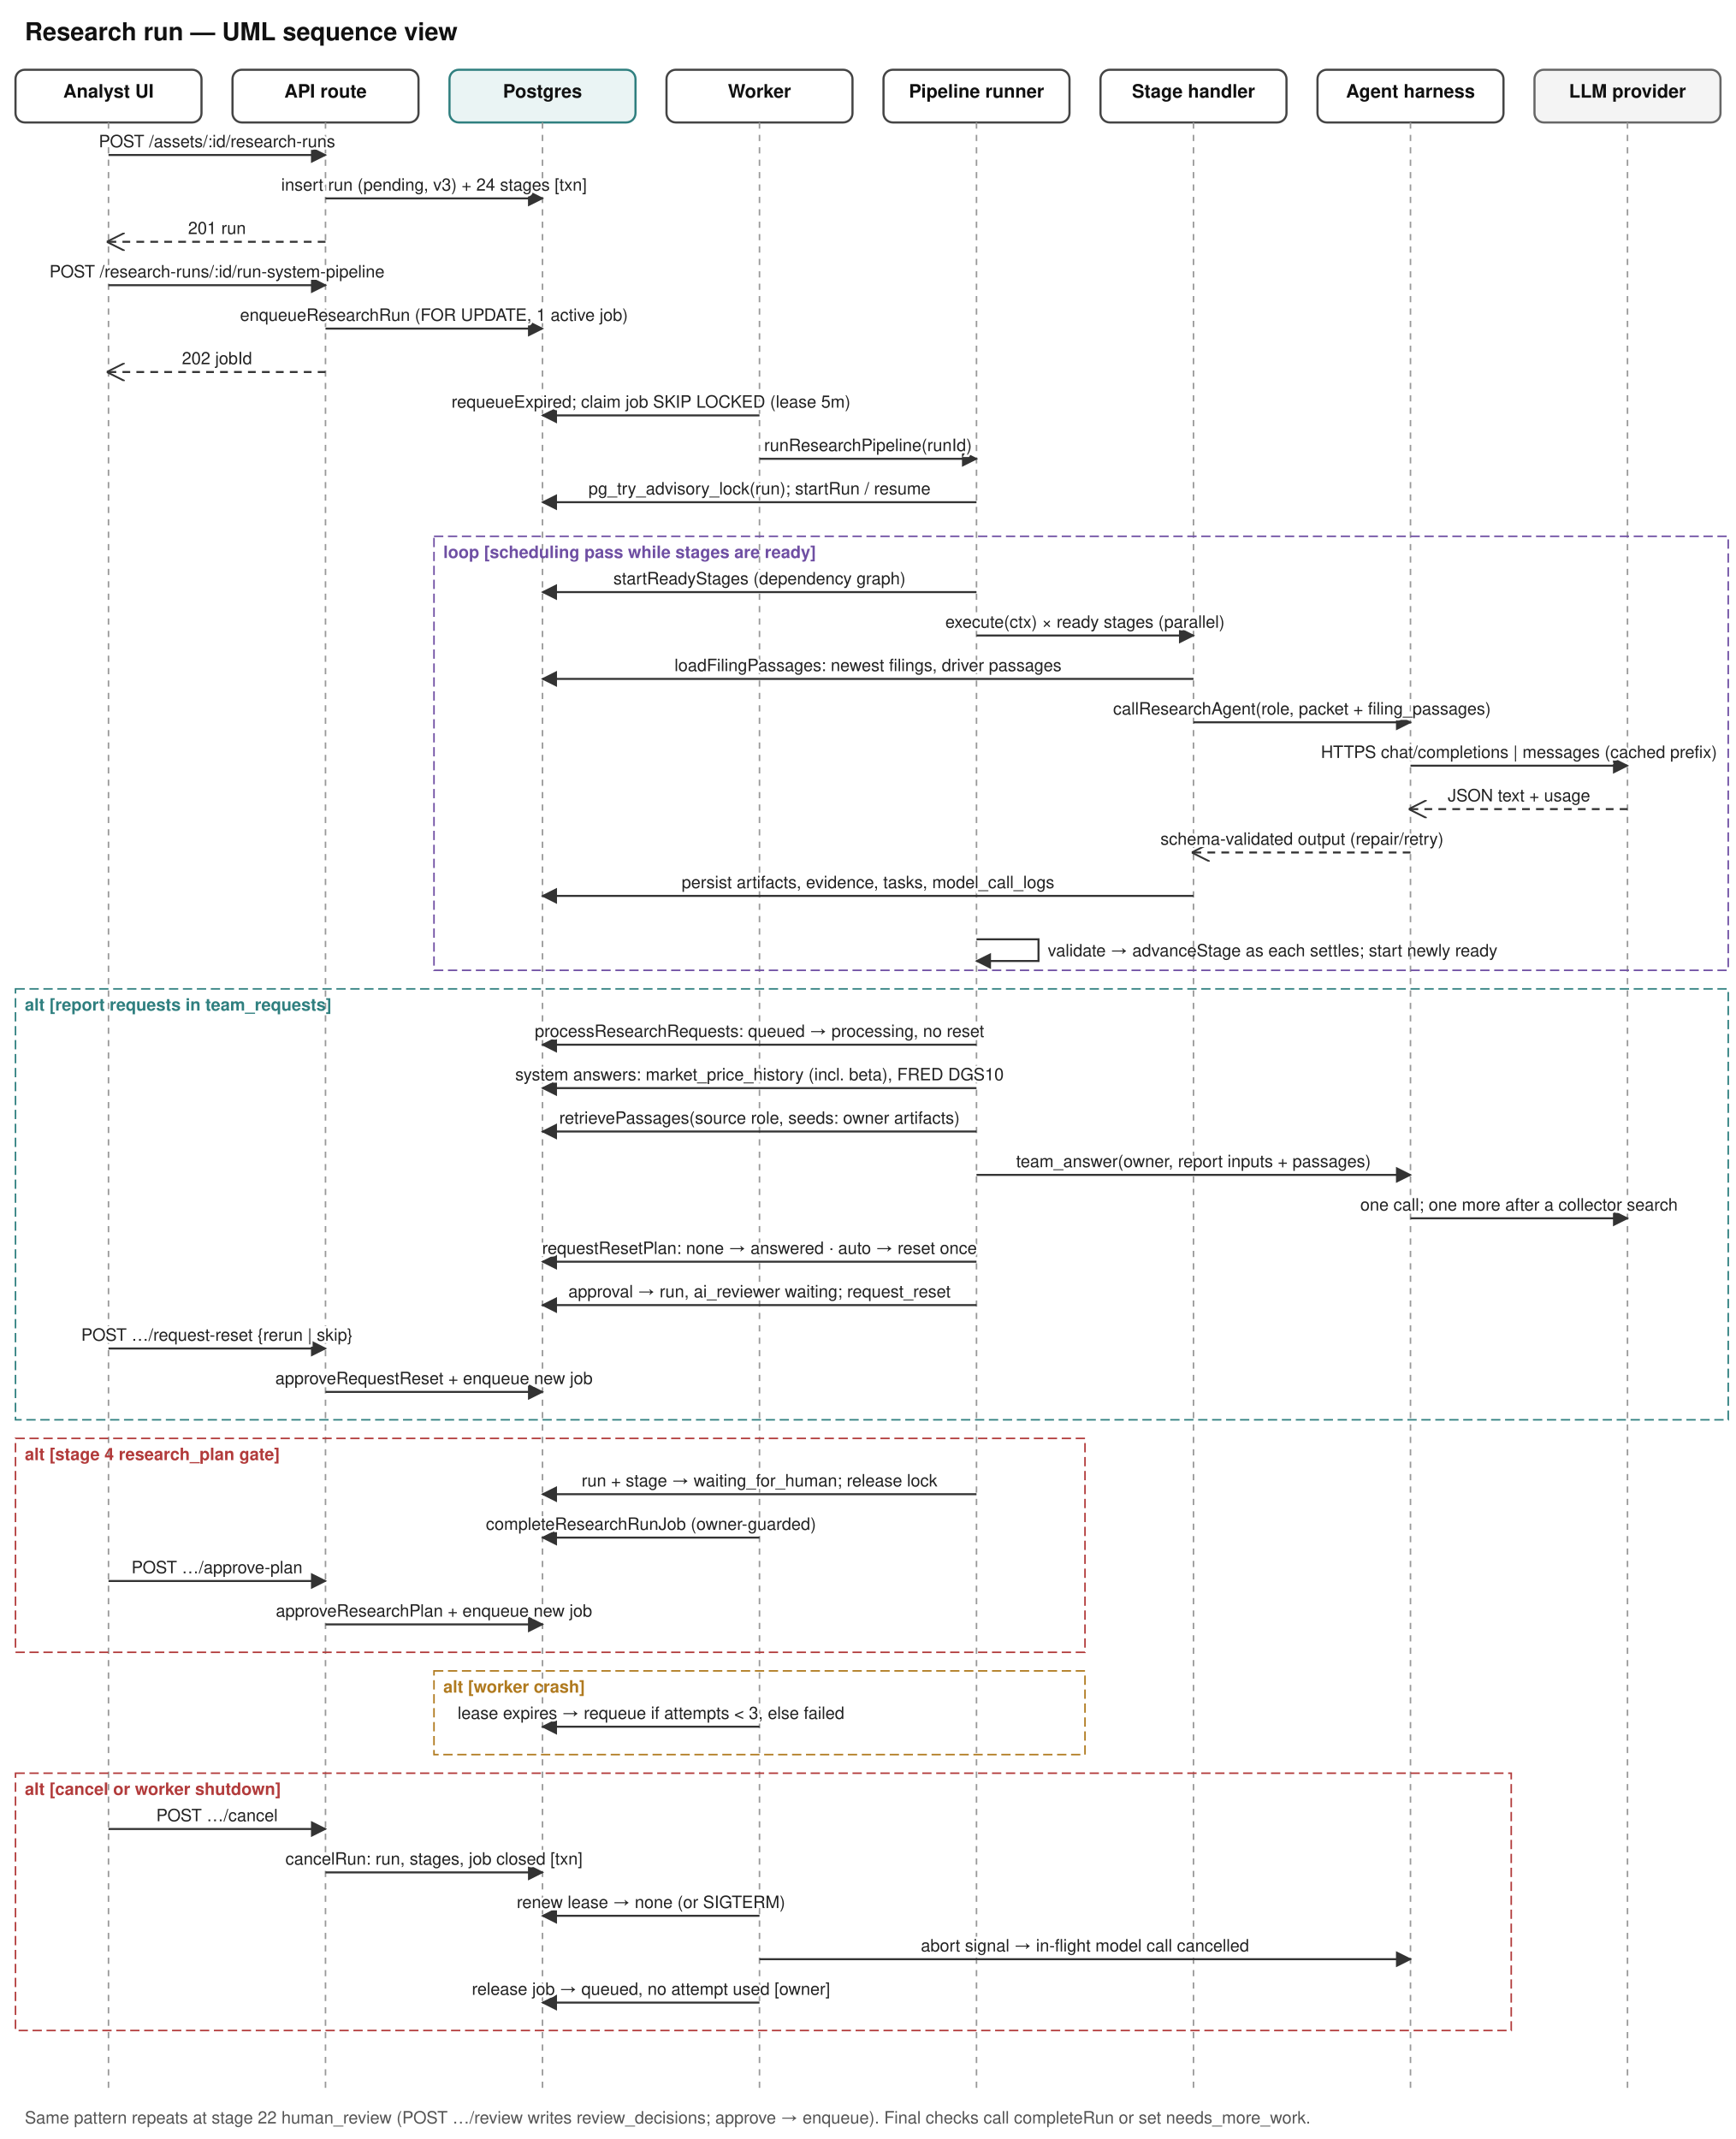
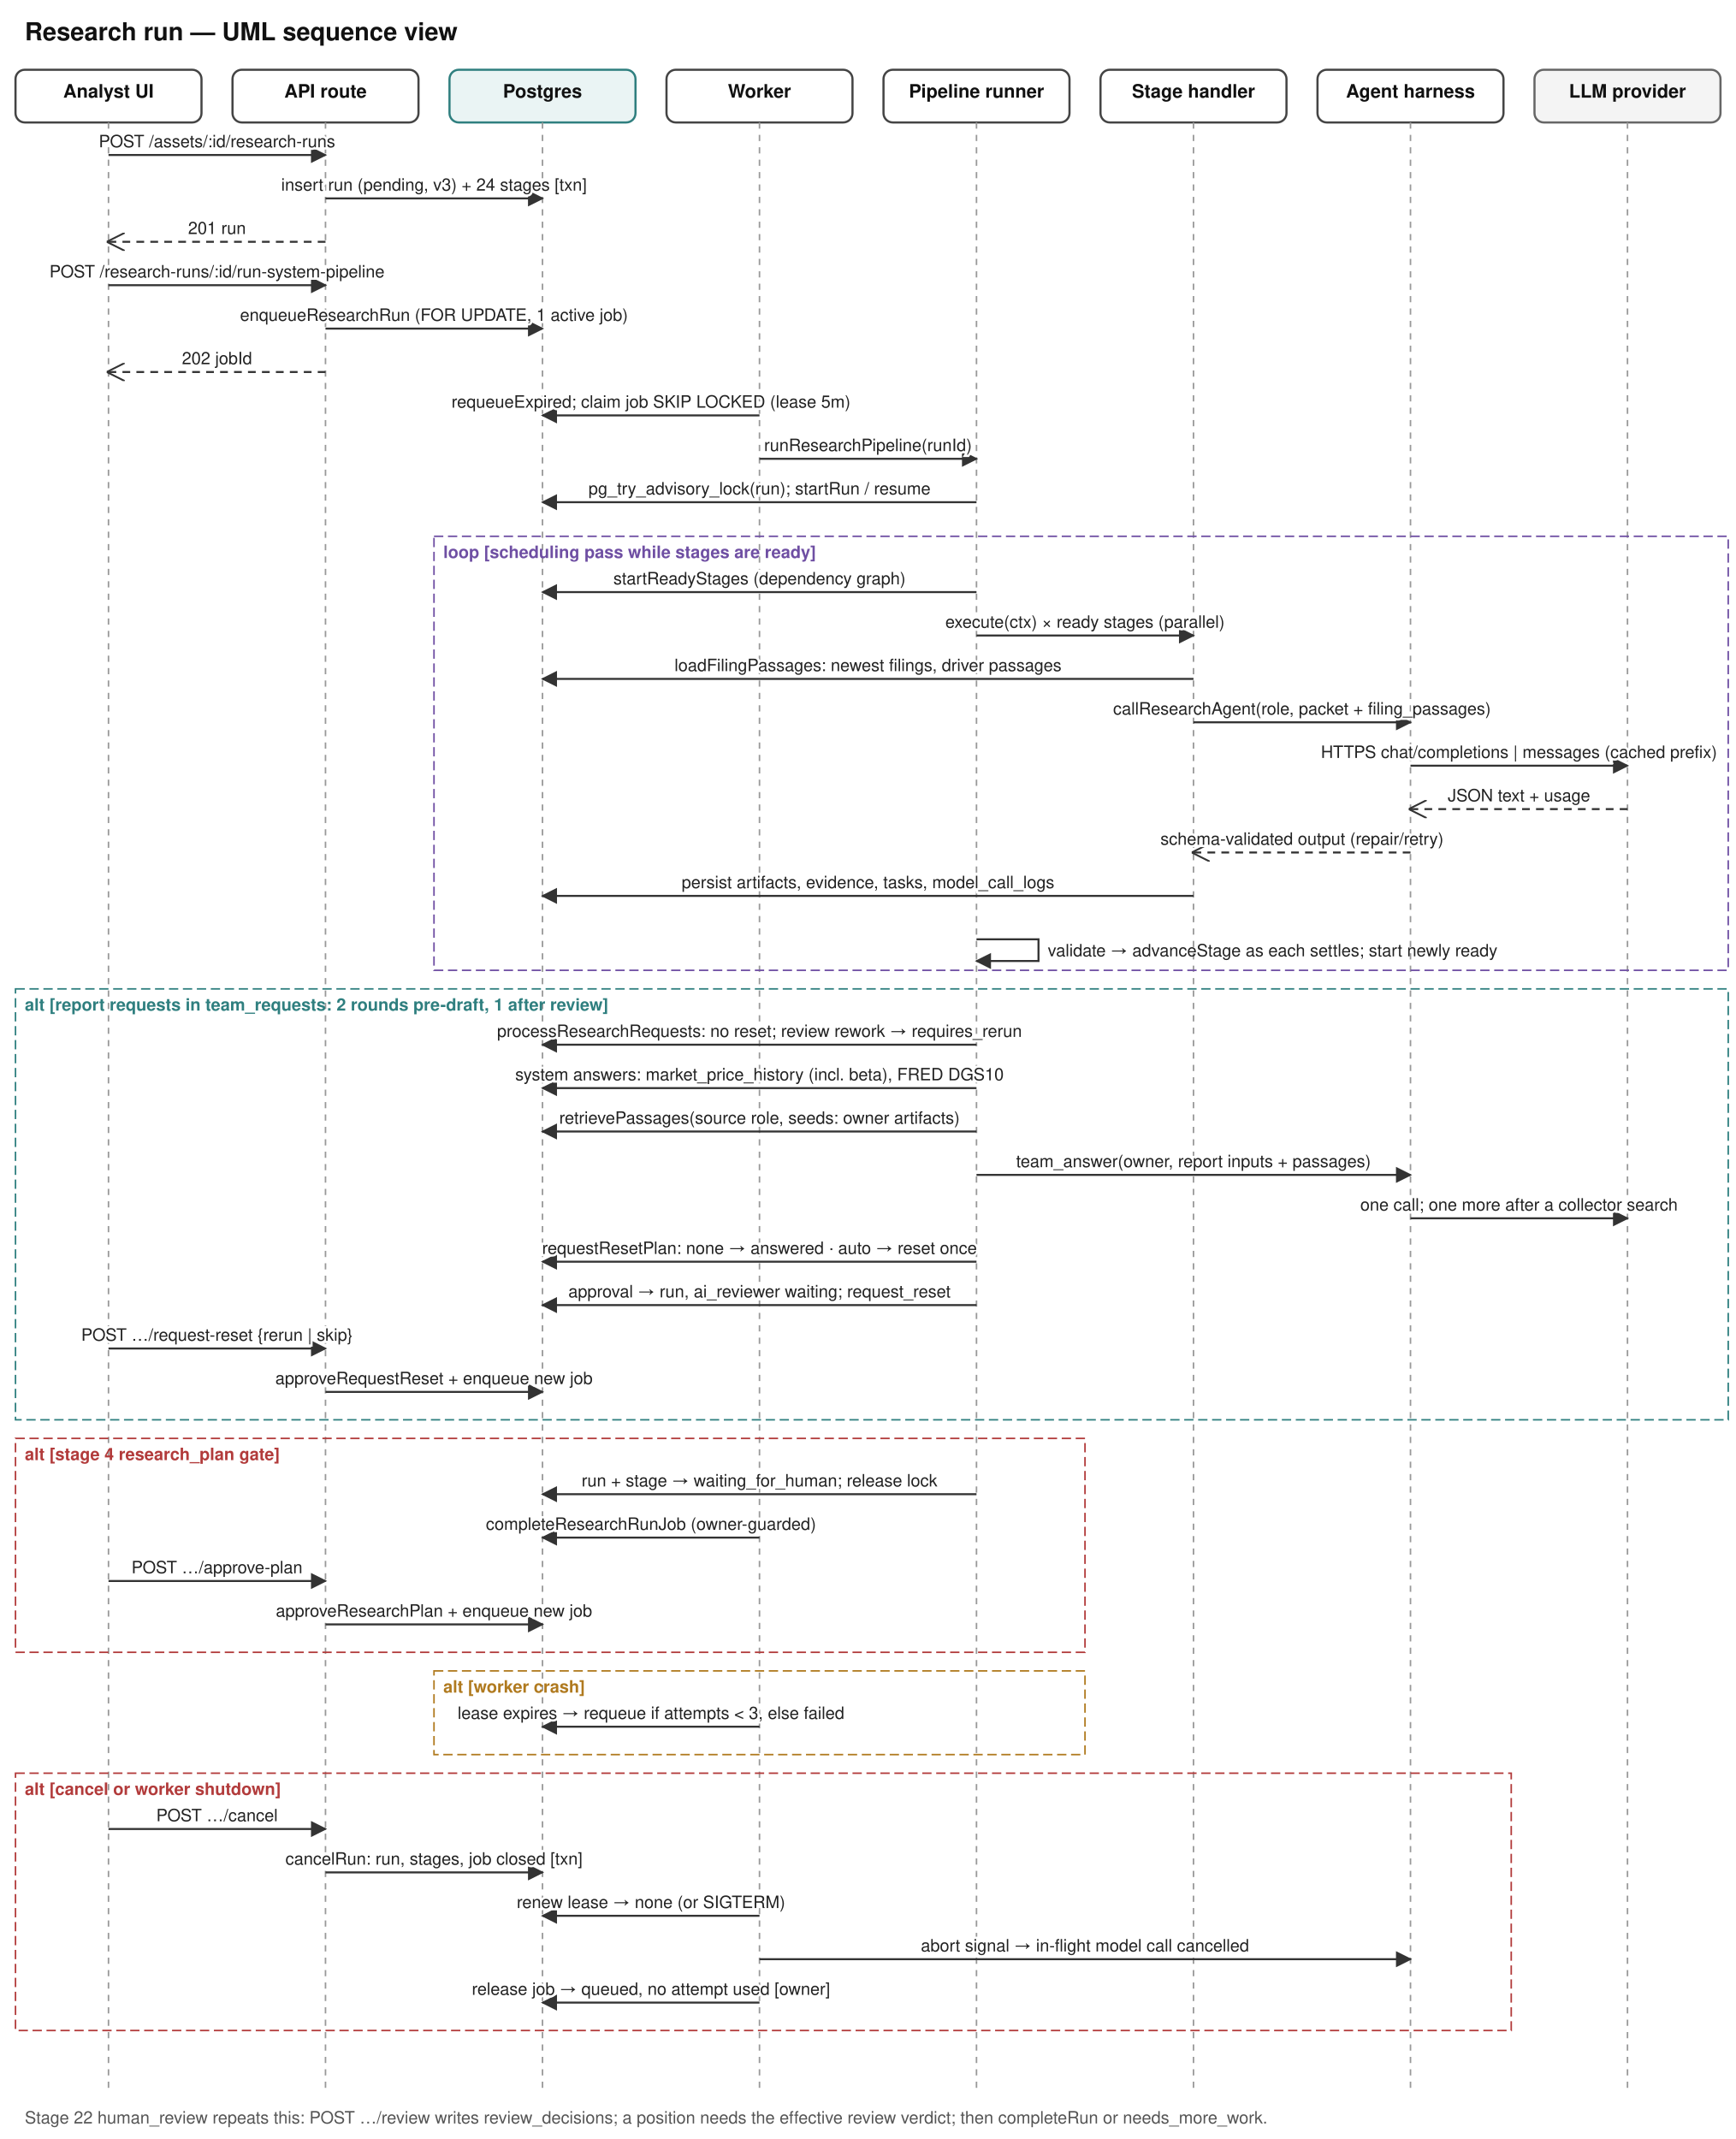
<svg xmlns="http://www.w3.org/2000/svg" viewBox="0 0 1120 1380" width="1120" height="1380" role="img" aria-labelledby="t d" font-family="Helvetica, Arial, sans-serif" font-size="13">
  <defs>
    <marker id="a" viewBox="0 0 10 10" refX="9" refY="5" markerWidth="8" markerHeight="8" orient="auto-start-reverse">
      <path d="M0,0 L10,5 L0,10 z" fill="#333" />
    </marker>
    <marker id="o" viewBox="0 0 10 10" refX="9" refY="5" markerWidth="9" markerHeight="9" orient="auto-start-reverse">
      <path d="M0,0 L10,5 L0,10" fill="none" stroke="#333" />
    </marker>
  </defs>
  <rect x="0" y="0" width="1120" height="1380" fill="#ffffff" />
  <text x="16" y="26" font-size="16" font-weight="bold" fill="#111">Research run — UML sequence view</text>
  <rect x="10" y="45" width="120" height="34" rx="6" fill="#ffffff" stroke="#444444" stroke-width="1.4" />
  <text x="70.0" y="63" font-size="12" font-weight="bold" text-anchor="middle" fill="#111">Analyst UI</text>
  <line x1="70" y1="79" x2="70" y2="1350" stroke="#999" stroke-dasharray="4 4" />
  <rect x="150" y="45" width="120" height="34" rx="6" fill="#ffffff" stroke="#444444" stroke-width="1.4" />
  <text x="210.0" y="63" font-size="12" font-weight="bold" text-anchor="middle" fill="#111">API route</text>
  <line x1="210" y1="79" x2="210" y2="1350" stroke="#999" stroke-dasharray="4 4" />
  <rect x="290" y="45" width="120" height="34" rx="6" fill="#eaf4f4" stroke="#2f7f7f" stroke-width="1.4" />
  <text x="350.0" y="63" font-size="12" font-weight="bold" text-anchor="middle" fill="#111">Postgres</text>
  <line x1="350" y1="79" x2="350" y2="1350" stroke="#999" stroke-dasharray="4 4" />
  <rect x="430" y="45" width="120" height="34" rx="6" fill="#ffffff" stroke="#444444" stroke-width="1.4" />
  <text x="490.0" y="63" font-size="12" font-weight="bold" text-anchor="middle" fill="#111">Worker</text>
  <line x1="490" y1="79" x2="490" y2="1350" stroke="#999" stroke-dasharray="4 4" />
  <rect x="570" y="45" width="120" height="34" rx="6" fill="#ffffff" stroke="#444444" stroke-width="1.4" />
  <text x="630.0" y="63" font-size="12" font-weight="bold" text-anchor="middle" fill="#111">Pipeline runner</text>
  <line x1="630" y1="79" x2="630" y2="1350" stroke="#999" stroke-dasharray="4 4" />
  <rect x="710" y="45" width="120" height="34" rx="6" fill="#ffffff" stroke="#444444" stroke-width="1.4" />
  <text x="770.0" y="63" font-size="12" font-weight="bold" text-anchor="middle" fill="#111">Stage handler</text>
  <line x1="770" y1="79" x2="770" y2="1350" stroke="#999" stroke-dasharray="4 4" />
  <rect x="850" y="45" width="120" height="34" rx="6" fill="#ffffff" stroke="#444444" stroke-width="1.4" />
  <text x="910.0" y="63" font-size="12" font-weight="bold" text-anchor="middle" fill="#111">Agent harness</text>
  <line x1="910" y1="79" x2="910" y2="1350" stroke="#999" stroke-dasharray="4 4" />
  <rect x="990" y="45" width="120" height="34" rx="6" fill="#f4f4f4" stroke="#666666" stroke-width="1.4" />
  <text x="1050.0" y="63" font-size="12" font-weight="bold" text-anchor="middle" fill="#111">LLM provider</text>
  <line x1="1050" y1="79" x2="1050" y2="1350" stroke="#999" stroke-dasharray="4 4" />
  <path d="M70,100 L210,100" fill="none" stroke="#333" stroke-width="1.3" marker-end="url(#a)" />
  <text x="140.0" y="95" font-size="11" text-anchor="middle" fill="#222" stroke="#ffffff" stroke-width="3" paint-order="stroke">POST /assets/:id/research-runs</text>
  <path d="M210,128 L350,128" fill="none" stroke="#333" stroke-width="1.3" marker-end="url(#a)" />
  <text x="280.0" y="123" font-size="11" text-anchor="middle" fill="#222" stroke="#ffffff" stroke-width="3" paint-order="stroke">insert run (pending, v3) + 24 stages [txn]</text>
  <path d="M210,156 L70,156" fill="none" stroke="#333" stroke-width="1.3" stroke-dasharray="5 4" marker-end="url(#o)" />
  <text x="140.0" y="151" font-size="11" text-anchor="middle" fill="#222" stroke="#ffffff" stroke-width="3" paint-order="stroke">201 run</text>
  <path d="M70,184 L210,184" fill="none" stroke="#333" stroke-width="1.3" marker-end="url(#a)" />
  <text x="140.0" y="179" font-size="11" text-anchor="middle" fill="#222" stroke="#ffffff" stroke-width="3" paint-order="stroke">POST /research-runs/:id/run-system-pipeline</text>
  <path d="M210,212 L350,212" fill="none" stroke="#333" stroke-width="1.3" marker-end="url(#a)" />
  <text x="280.0" y="207" font-size="11" text-anchor="middle" fill="#222" stroke="#ffffff" stroke-width="3" paint-order="stroke">enqueueResearchRun (FOR UPDATE, 1 active job)</text>
  <path d="M210,240 L70,240" fill="none" stroke="#333" stroke-width="1.3" stroke-dasharray="5 4" marker-end="url(#o)" />
  <text x="140.0" y="235" font-size="11" text-anchor="middle" fill="#222" stroke="#ffffff" stroke-width="3" paint-order="stroke">202 jobId</text>
  <path d="M490,268 L350,268" fill="none" stroke="#333" stroke-width="1.3" marker-end="url(#a)" />
  <text x="420.0" y="263" font-size="11" text-anchor="middle" fill="#222" stroke="#ffffff" stroke-width="3" paint-order="stroke">requeueExpired; claim job SKIP LOCKED (lease 5m)</text>
  <path d="M490,296 L630,296" fill="none" stroke="#333" stroke-width="1.3" marker-end="url(#a)" />
  <text x="560.0" y="291" font-size="11" text-anchor="middle" fill="#222" stroke="#ffffff" stroke-width="3" paint-order="stroke">runResearchPipeline(runId)</text>
  <path d="M630,324 L350,324" fill="none" stroke="#333" stroke-width="1.3" marker-end="url(#a)" />
  <text x="490.0" y="319" font-size="11" text-anchor="middle" fill="#222" stroke="#ffffff" stroke-width="3" paint-order="stroke">pg_try_advisory_lock(run); startRun / resume</text>
  <text x="286" y="360" font-size="11" font-weight="bold" text-anchor="start" fill="#6f4fa3">loop [scheduling pass while stages are ready]</text>
  <path d="M630,382 L350,382" fill="none" stroke="#333" stroke-width="1.3" marker-end="url(#a)" />
  <text x="490.0" y="377" font-size="11" text-anchor="middle" fill="#222" stroke="#ffffff" stroke-width="3" paint-order="stroke">startReadyStages (dependency graph)</text>
  <path d="M630,410 L770,410" fill="none" stroke="#333" stroke-width="1.3" marker-end="url(#a)" />
  <text x="700.0" y="405" font-size="11" text-anchor="middle" fill="#222" stroke="#ffffff" stroke-width="3" paint-order="stroke">execute(ctx) × ready stages (parallel)</text>
  <path d="M770,438 L350,438" fill="none" stroke="#333" stroke-width="1.3" marker-end="url(#a)" />
  <text x="560.0" y="433" font-size="11" text-anchor="middle" fill="#222" stroke="#ffffff" stroke-width="3" paint-order="stroke">loadFilingPassages: newest filings, driver passages</text>
  <path d="M770,466 L910,466" fill="none" stroke="#333" stroke-width="1.3" marker-end="url(#a)" />
  <text x="840.0" y="461" font-size="11" text-anchor="middle" fill="#222" stroke="#ffffff" stroke-width="3" paint-order="stroke">callResearchAgent(role, packet + filing_passages)</text>
  <path d="M910,494 L1050,494" fill="none" stroke="#333" stroke-width="1.3" marker-end="url(#a)" />
  <text x="980.0" y="489" font-size="11" text-anchor="middle" fill="#222" stroke="#ffffff" stroke-width="3" paint-order="stroke">HTTPS chat/completions | messages (cached prefix)</text>
  <path d="M1050,522 L910,522" fill="none" stroke="#333" stroke-width="1.3" stroke-dasharray="5 4" marker-end="url(#o)" />
  <text x="980.0" y="517" font-size="11" text-anchor="middle" fill="#222" stroke="#ffffff" stroke-width="3" paint-order="stroke">JSON text + usage</text>
  <path d="M910,550 L770,550" fill="none" stroke="#333" stroke-width="1.3" stroke-dasharray="5 4" marker-end="url(#o)" />
  <text x="840.0" y="545" font-size="11" text-anchor="middle" fill="#222" stroke="#ffffff" stroke-width="3" paint-order="stroke">schema-validated output (repair/retry)</text>
  <path d="M770,578 L350,578" fill="none" stroke="#333" stroke-width="1.3" marker-end="url(#a)" />
  <text x="560.0" y="573" font-size="11" text-anchor="middle" fill="#222" stroke="#ffffff" stroke-width="3" paint-order="stroke">persist artifacts, evidence, tasks, model_call_logs</text>
  <path d="M630,606 h40 v14 h-40" fill="none" stroke="#333" stroke-width="1.3" marker-end="url(#a)" />
  <text x="676" y="617" font-size="11" font-weight="normal" text-anchor="start" fill="#222">validate → advanceStage as each settles; start newly ready</text>
  <rect x="280" y="346" width="835" height="280" fill="none" stroke="#6f4fa3" stroke-dasharray="6 3" />
-   <text x="16" y="652" font-size="11" font-weight="bold" text-anchor="start" fill="#2f7f7f">alt [report requests in team_requests]</text>
+   <text x="16" y="652" font-size="11" font-weight="bold" text-anchor="start" fill="#2f7f7f">alt [report requests in team_requests: 2 rounds pre-draft, 1 after review]</text>
  <path d="M630,674 L350,674" fill="none" stroke="#333" stroke-width="1.3" marker-end="url(#a)" />
-   <text x="490.0" y="669" font-size="11" text-anchor="middle" fill="#222" stroke="#ffffff" stroke-width="3" paint-order="stroke">processResearchRequests: queued → processing, no reset</text>
+   <text x="490.0" y="669" font-size="11" text-anchor="middle" fill="#222" stroke="#ffffff" stroke-width="3" paint-order="stroke">processResearchRequests: no reset; review rework → requires_rerun</text>
  <path d="M630,702 L350,702" fill="none" stroke="#333" stroke-width="1.3" marker-end="url(#a)" />
  <text x="490.0" y="697" font-size="11" text-anchor="middle" fill="#222" stroke="#ffffff" stroke-width="3" paint-order="stroke">system answers: market_price_history (incl. beta), FRED DGS10</text>
  <path d="M630,730 L350,730" fill="none" stroke="#333" stroke-width="1.3" marker-end="url(#a)" />
  <text x="490.0" y="725" font-size="11" text-anchor="middle" fill="#222" stroke="#ffffff" stroke-width="3" paint-order="stroke">retrievePassages(source role, seeds: owner artifacts)</text>
  <path d="M630,758 L910,758" fill="none" stroke="#333" stroke-width="1.3" marker-end="url(#a)" />
  <text x="770.0" y="753" font-size="11" text-anchor="middle" fill="#222" stroke="#ffffff" stroke-width="3" paint-order="stroke">team_answer(owner, report inputs + passages)</text>
  <path d="M910,786 L1050,786" fill="none" stroke="#333" stroke-width="1.3" marker-end="url(#a)" />
  <text x="980.0" y="781" font-size="11" text-anchor="middle" fill="#222" stroke="#ffffff" stroke-width="3" paint-order="stroke">one call; one more after a collector search</text>
  <path d="M630,814 L350,814" fill="none" stroke="#333" stroke-width="1.3" marker-end="url(#a)" />
  <text x="490.0" y="809" font-size="11" text-anchor="middle" fill="#222" stroke="#ffffff" stroke-width="3" paint-order="stroke">requestResetPlan: none → answered · auto → reset once</text>
  <path d="M630,842 L350,842" fill="none" stroke="#333" stroke-width="1.3" marker-end="url(#a)" />
  <text x="490.0" y="837" font-size="11" text-anchor="middle" fill="#222" stroke="#ffffff" stroke-width="3" paint-order="stroke">approval → run, ai_reviewer waiting; request_reset</text>
  <path d="M70,870 L210,870" fill="none" stroke="#333" stroke-width="1.3" marker-end="url(#a)" />
  <text x="140.0" y="865" font-size="11" text-anchor="middle" fill="#222" stroke="#ffffff" stroke-width="3" paint-order="stroke">POST …/request-reset {rerun | skip}</text>
  <path d="M210,898 L350,898" fill="none" stroke="#333" stroke-width="1.3" marker-end="url(#a)" />
  <text x="280.0" y="893" font-size="11" text-anchor="middle" fill="#222" stroke="#ffffff" stroke-width="3" paint-order="stroke">approveRequestReset + enqueue new job</text>
  <rect x="10" y="638" width="1105" height="278" fill="none" stroke="#2f7f7f" stroke-dasharray="6 3" />
  <text x="16" y="942" font-size="11" font-weight="bold" text-anchor="start" fill="#b23b3b">alt [stage 4 research_plan gate]</text>
  <path d="M630,964 L350,964" fill="none" stroke="#333" stroke-width="1.3" marker-end="url(#a)" />
  <text x="490.0" y="959" font-size="11" text-anchor="middle" fill="#222" stroke="#ffffff" stroke-width="3" paint-order="stroke">run + stage → waiting_for_human; release lock</text>
  <path d="M490,992 L350,992" fill="none" stroke="#333" stroke-width="1.3" marker-end="url(#a)" />
  <text x="420.0" y="987" font-size="11" text-anchor="middle" fill="#222" stroke="#ffffff" stroke-width="3" paint-order="stroke">completeResearchRunJob (owner-guarded)</text>
  <path d="M70,1020 L210,1020" fill="none" stroke="#333" stroke-width="1.3" marker-end="url(#a)" />
  <text x="140.0" y="1015" font-size="11" text-anchor="middle" fill="#222" stroke="#ffffff" stroke-width="3" paint-order="stroke">POST …/approve-plan</text>
  <path d="M210,1048 L350,1048" fill="none" stroke="#333" stroke-width="1.3" marker-end="url(#a)" />
  <text x="280.0" y="1043" font-size="11" text-anchor="middle" fill="#222" stroke="#ffffff" stroke-width="3" paint-order="stroke">approveResearchPlan + enqueue new job</text>
  <rect x="10" y="928" width="690" height="138" fill="none" stroke="#b23b3b" stroke-dasharray="6 3" />
  <text x="286" y="1092" font-size="11" font-weight="bold" text-anchor="start" fill="#b07a1f">alt [worker crash]</text>
  <path d="M490,1114 L350,1114" fill="none" stroke="#333" stroke-width="1.3" marker-end="url(#a)" />
  <text x="420.0" y="1109" font-size="11" text-anchor="middle" fill="#222" stroke="#ffffff" stroke-width="3" paint-order="stroke">lease expires → requeue if attempts &lt; 3, else failed</text>
  <rect x="280" y="1078" width="420" height="54" fill="none" stroke="#b07a1f" stroke-dasharray="6 3" />
  <text x="16" y="1158" font-size="11" font-weight="bold" text-anchor="start" fill="#b23b3b">alt [cancel or worker shutdown]</text>
  <path d="M70,1180 L210,1180" fill="none" stroke="#333" stroke-width="1.3" marker-end="url(#a)" />
  <text x="140.0" y="1175" font-size="11" text-anchor="middle" fill="#222" stroke="#ffffff" stroke-width="3" paint-order="stroke">POST …/cancel</text>
  <path d="M210,1208 L350,1208" fill="none" stroke="#333" stroke-width="1.3" marker-end="url(#a)" />
  <text x="280.0" y="1203" font-size="11" text-anchor="middle" fill="#222" stroke="#ffffff" stroke-width="3" paint-order="stroke">cancelRun: run, stages, job closed [txn]</text>
  <path d="M490,1236 L350,1236" fill="none" stroke="#333" stroke-width="1.3" marker-end="url(#a)" />
  <text x="420.0" y="1231" font-size="11" text-anchor="middle" fill="#222" stroke="#ffffff" stroke-width="3" paint-order="stroke">renew lease → none (or SIGTERM)</text>
  <path d="M490,1264 L910,1264" fill="none" stroke="#333" stroke-width="1.3" marker-end="url(#a)" />
  <text x="700.0" y="1259" font-size="11" text-anchor="middle" fill="#222" stroke="#ffffff" stroke-width="3" paint-order="stroke">abort signal → in-flight model call cancelled</text>
  <path d="M490,1292 L350,1292" fill="none" stroke="#333" stroke-width="1.3" marker-end="url(#a)" />
  <text x="420.0" y="1287" font-size="11" text-anchor="middle" fill="#222" stroke="#ffffff" stroke-width="3" paint-order="stroke">release job → queued, no attempt used [owner]</text>
  <rect x="10" y="1144" width="965" height="166" fill="none" stroke="#b23b3b" stroke-dasharray="6 3" />
-   <text x="16" y="1370" font-size="11" font-weight="normal" text-anchor="start" fill="#555">Same pattern repeats at stage 22 human_review (POST …/review writes review_decisions; approve → enqueue). Final checks call completeRun or set needs_more_work.</text>
+   <text x="16" y="1370" font-size="11" font-weight="normal" text-anchor="start" fill="#555">Stage 22 human_review repeats this: POST …/review writes review_decisions; a position needs the effective review verdict; then completeRun or needs_more_work.</text>
</svg>
